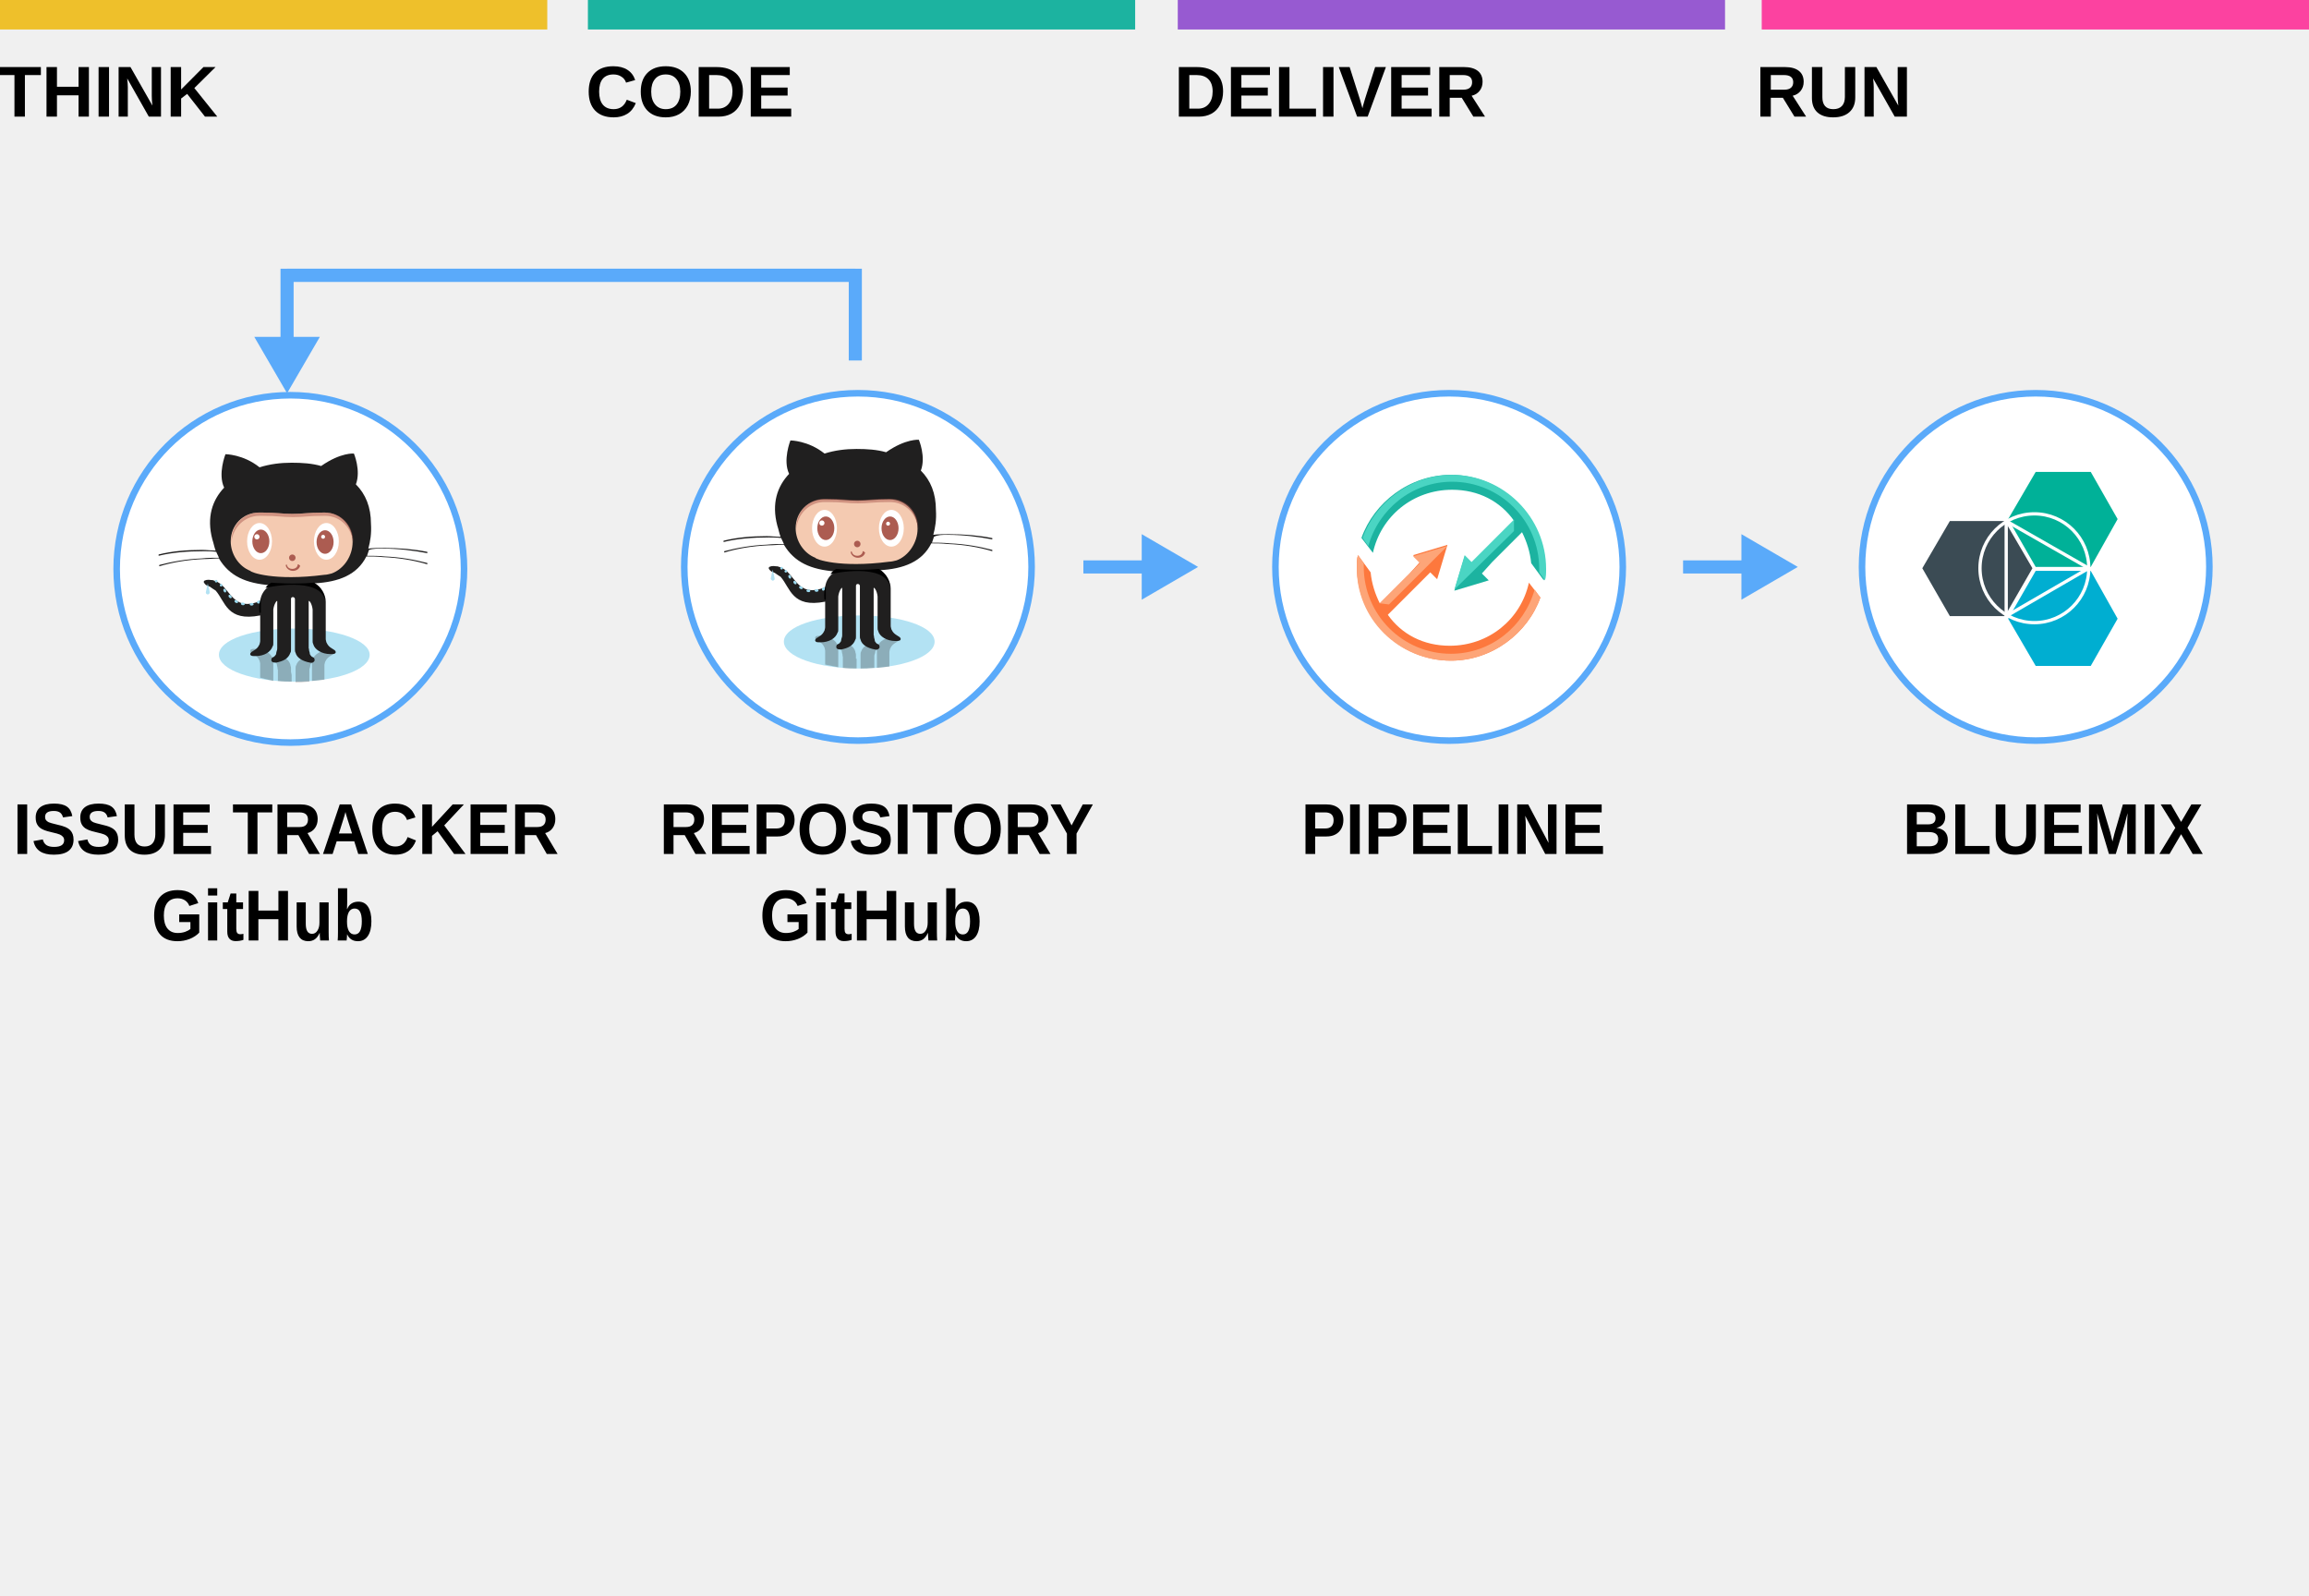
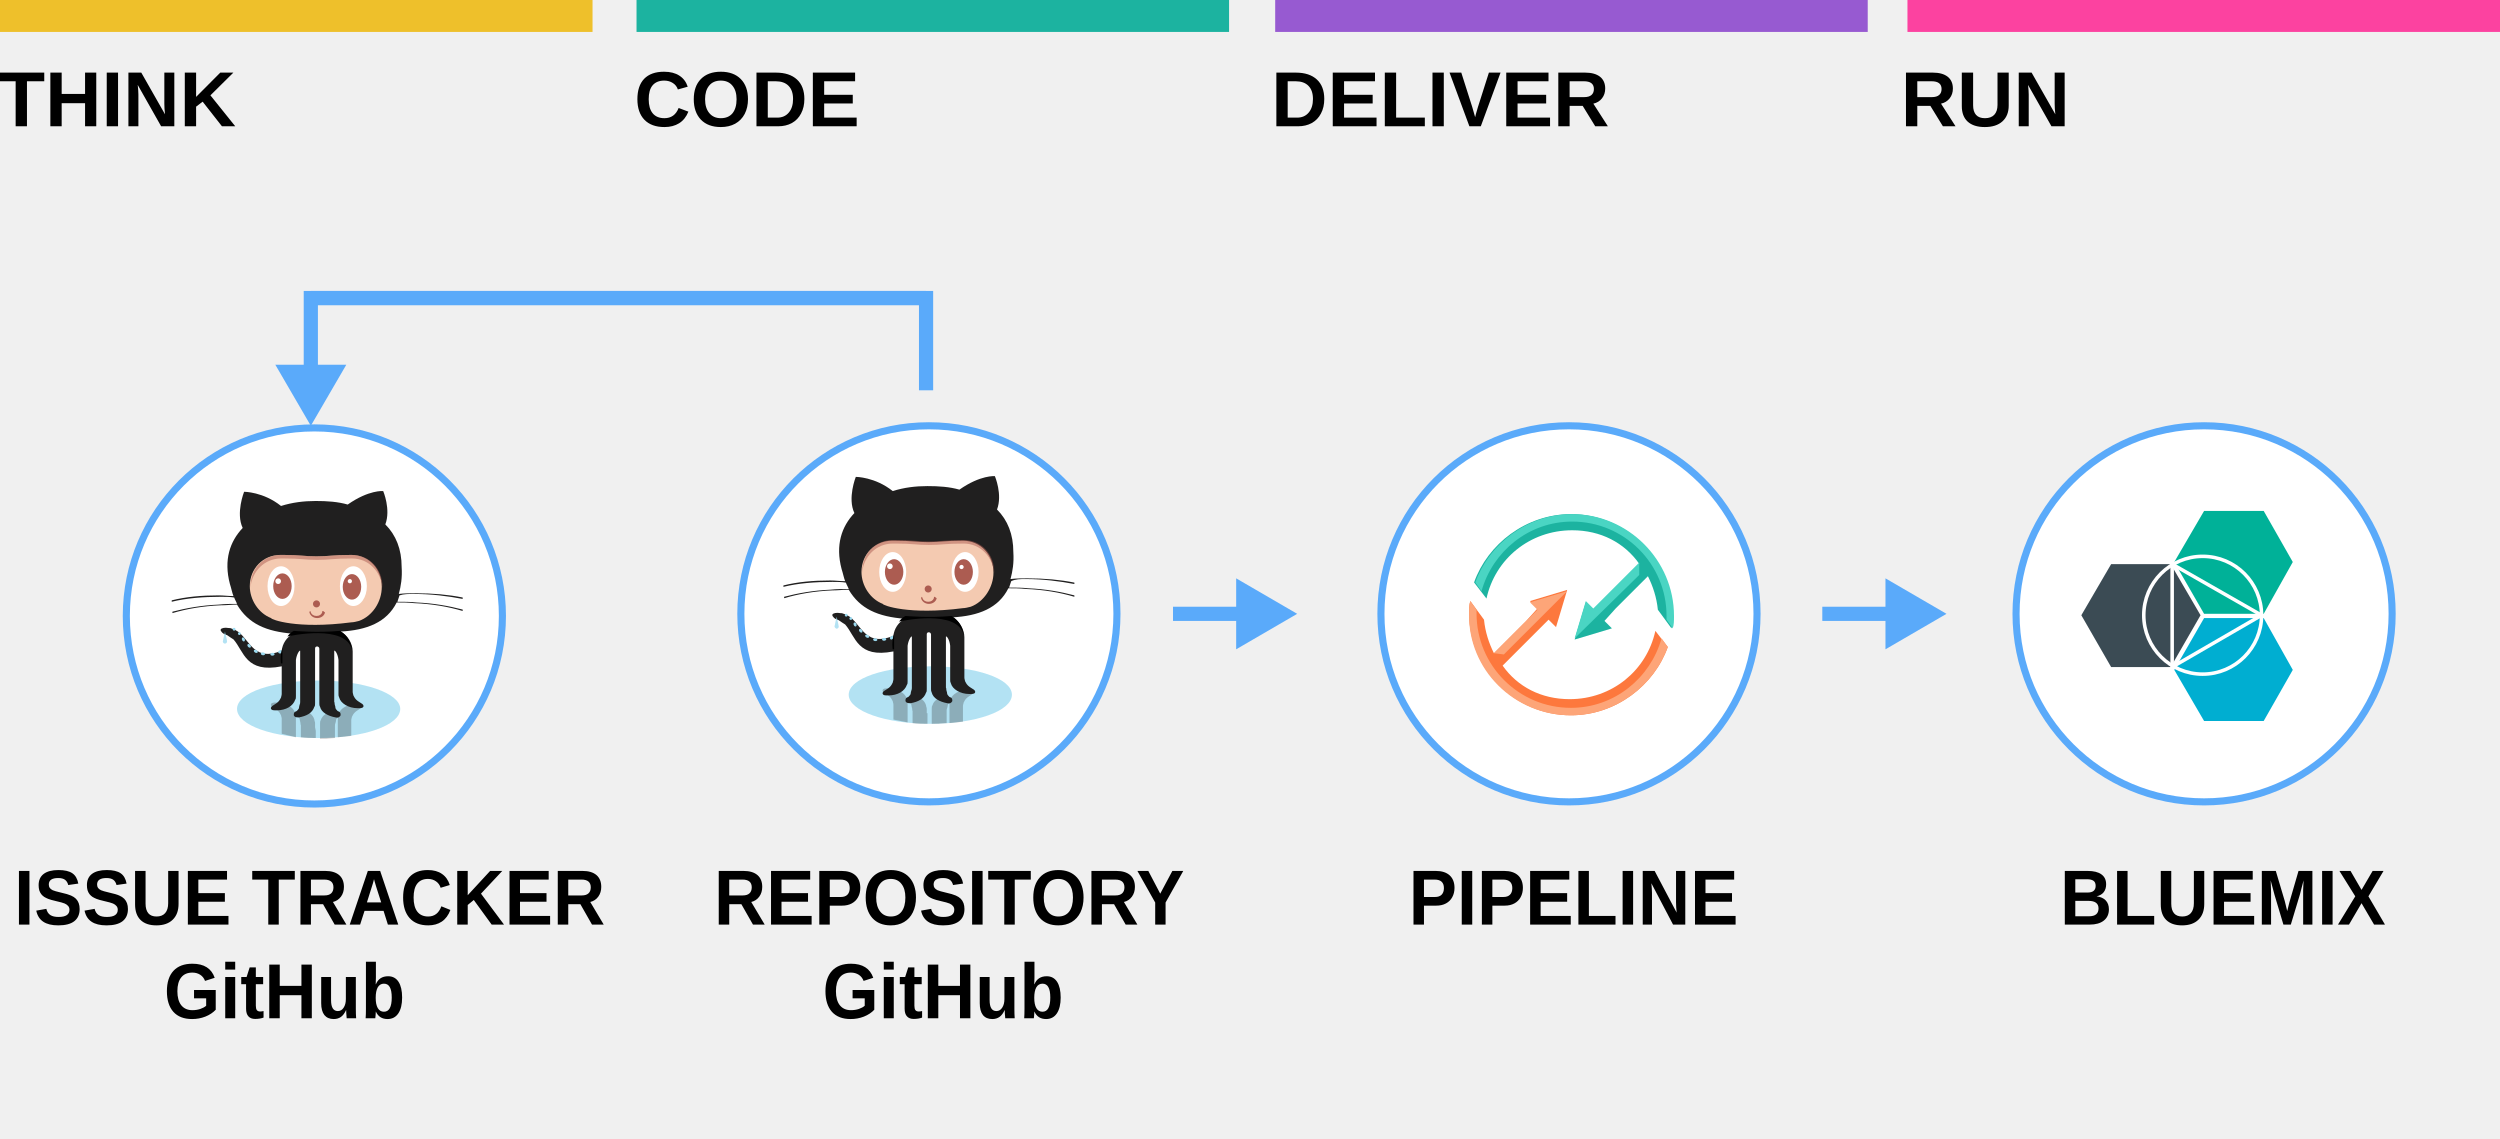
- <svg xmlns="http://www.w3.org/2000/svg" version="1.1" id="Layer_1" x="0px" y="0px" viewBox="0 0 352.3 243.5" style="enable-background:new 0 0 352.3 243.5;" xml:space="preserve">
+ <svg xmlns="http://www.w3.org/2000/svg" version="1.1" id="Layer_1" x="0px" y="0px" viewBox="0 0 352.3 160.5" style="enable-background:new 0 0 352.3 160.5;" xml:space="preserve">
  <style type="text/css">
	.st0{fill:none;}
	.st1{fill:#FFFFFF;stroke:#5AAAFA;stroke-miterlimit:10;}
	.st2{fill:#EEC02B;}
	.st3{fill:#1CB3A0;}
	.st4{fill:#975AD1;}
	.st5{fill:#FC42A0;}
	.st6{fill:none;stroke:#5AAAFA;stroke-width:2;stroke-miterlimit:10;}
	.st7{fill:#5AAAFA;}
	.st8{fill:#FD783D;}
	.st9{fill:#FDA578;}
	.st10{fill:#4AD5C3;}
	.st11{fill:#231F20;}
	.st12{fill:#FCC215;}
	.st13{fill:#FFFFFF;}
	.st14{fill:#00B198;}
	.st15{fill:#00AED1;}
	.st16{fill:#3B4B54;}
	.st17{fill:none;stroke:#FFFFFF;stroke-width:0.5;stroke-miterlimit:10;}
	.st18{opacity:0.77;fill:#9CDAF0;enable-background:new    ;}
	.st19{opacity:0.35;}
	.st20{opacity:0.77;fill:#201F1F;enable-background:new    ;}
	.st21{fill:#201F1F;}
	.st22{fill:#F4CAB1;}
	.st23{opacity:0.5;fill:#AC5C51;enable-background:new    ;}
	.st24{fill:#AC5C51;}
	.st25{fill:#9CDAF0;}
	.st26{font-family:'Arial'; font-weight: bold}
	.st27{font-size:11px;}
	.st28{font-size:11px;}
</style>
  <g>
    <rect id="canvas_background" x="-1" y="-1" class="st0" width="354.3" height="160.5" />
  </g>
  <g>
    <circle id="svg_1" class="st1" cx="130.9" cy="86.5" r="26.5" />
    <circle id="svg_2" class="st1" cx="44.3" cy="86.8" r="26.5" />
    <rect id="svg_3" class="st2" width="83.5" height="4.5" />
    <rect id="svg_4" x="89.7" class="st3" width="83.5" height="4.5" />
    <rect id="svg_5" x="179.7" class="st4" width="83.5" height="4.5" />
    <rect id="svg_6" x="268.8" class="st5" width="83.5" height="4.5" />
    <circle id="svg_7" class="st1" cx="221.1" cy="86.5" r="26.5" />
    <circle id="svg_8" class="st1" cx="310.6" cy="86.5" r="26.5" />
    <line id="svg_9" class="st6" x1="43.8" y1="42" x2="130.5" y2="42" />
    <g id="svg_10">
      <g id="svg_11">
        <polyline id="svg_12" class="st6" points="43.8,52.8 43.8,42 130.5,42 130.5,55    " />
        <g id="svg_13">
          <polygon id="svg_14" class="st7" points="48.8,51.4 43.8,60 38.8,51.4     " />
        </g>
      </g>
    </g>
    <g id="svg_16">
      <g id="svg_17">
        <line id="svg_18" class="st6" x1="175.6" y1="86.5" x2="165.3" y2="86.5" />
        <g id="svg_19">
          <polygon id="svg_20" class="st7" points="174.2,81.5 182.8,86.5 174.2,91.5     " />
        </g>
      </g>
    </g>
    <g id="svg_21">
      <g id="svg_22">
        <line id="svg_23" class="st6" x1="267.1" y1="86.5" x2="256.8" y2="86.5" />
        <g id="svg_24">
          <polygon id="svg_25" class="st7" points="265.7,81.5 274.3,86.5 265.7,91.5     " />
        </g>
      </g>
    </g>
    <g id="svg_112">
      <g id="g3-2" transform="scale(1.75) ">
        <g id="svg_113">
          <path id="svg_114" class="st8" d="M133.3,50.8c-0.7,3.2-3.5,5.5-6.9,5.5c-2.3,0-4.2-1-5.4-2.7l3.7-3.7l0.4,0.4l-0.4-0.4l0,0      l0.6,0.6l0.9-3l-3,0.9l0.6,0.6l-0.9,1l-2.6,2.6c-0.4-0.8-0.7-1.7-0.8-2.7l-1.1-1.5c-0.1,0.3-0.1,0.6-0.1,1      c0,4.5,3.7,8.2,8.2,8.2c3.6,0,6.7-2.4,7.8-5.5L133.3,50.8L133.3,50.8z" />
          <polyline id="svg_115" class="st9" points="120.3,52.6 123.8,49.1 123.2,48.5 126.2,47.6 121.1,52.7     " />
        </g>
        <g id="svg_116">
          <path id="svg_117" class="st9" d="M126.5,57.6c3.6,0,6.7-2.4,7.8-5.5l-0.5-0.7c-0.9,3.2-3.8,5.6-7.3,5.6c-4.2,0-7.6-3.4-7.6-7.6      c0-0.1,0-0.2,0-0.3l-0.5-0.7c-0.1,0.3-0.1,0.6-0.1,1C118.2,53.9,121.9,57.6,126.5,57.6z" />
          <line id="svg_118" class="st0" x1="120.3" y1="52.6" x2="121" y2="53" />
        </g>
      </g>
      <g id="g3-2_1_" transform="scale(1.75) ">
        <g id="svg_119">
          <path id="svg_120" class="st3" d="M119.7,48.2c0.7-3.2,3.5-5.5,6.9-5.5c2.3,0,4.2,1,5.4,2.7l-3.7,3.7l-0.4-0.4l0.4,0.4l0,0      l-0.6-0.6l-0.9,3l3-0.9l-0.6-0.6l0.9-1l2.6-2.6c0.4,0.8,0.7,1.7,0.8,2.7l1.1,1.5c0.1-0.3,0.1-0.6,0.1-1c0-4.5-3.7-8.2-8.2-8.2      c-3.6,0-6.7,2.4-7.8,5.5L119.7,48.2L119.7,48.2z" />
          <polyline id="svg_121" class="st10" points="132,45.3 128.3,49 127.7,48.4 126.8,51.4 132,46.3     " />
        </g>
        <g id="svg_122">
          <path id="svg_123" class="st10" d="M126.6,41.4c-3.6,0-6.7,2.4-7.8,5.5l0.5,0.7c0.9-3.2,3.8-5.6,7.3-5.6c4.2,0,7.6,3.4,7.6,7.6      c0,0.1,0,0.2,0,0.3l0.5,0.7c0.1-0.3,0.1-0.6,0.1-1C134.8,45.1,131.1,41.4,126.6,41.4L126.6,41.4z" />
          <line id="svg_124" class="st0" x1="132.7" y1="46.3" x2="132.1" y2="46" />
        </g>
      </g>
    </g>
    <g id="svg_125">
      <path id="svg_126" class="st0" d="M343.6,86.5" />
    </g>
    <polygon id="svg_127" class="st14" points="310.6,86.5 306.4,79.2 310.6,72 319,72 323.1,79.2 319,86.5  " />
    <polygon id="svg_128" class="st15" points="310.6,101.6 306.4,94.4 310.6,87.1 319,87.1 323.1,94.4 319,101.6  " />
    <polygon id="svg_129" class="st16" points="297.5,94 293.3,86.7 297.5,79.5 305.9,79.5 310.1,86.7 305.9,94  " />
    <circle id="svg_130" class="st17" cx="310.4" cy="86.7" r="8.3" />
    <polygon id="svg_131" class="st17" points="306.1,79.5 306.1,94 318.7,86.7  " />
    <g id="svg_132">
      <path id="svg_133" class="st18" d="M56.4,99.9c0,2.3-5.1,4.1-11.5,4.1s-11.5-1.8-11.5-4.1s5.1-4,11.5-4S56.4,97.7,56.4,99.9z" />
      <g id="svg_134" class="st19">
        <path id="svg_135" class="st20" d="M45.9,100.6c-0.3,0.2-0.6,0.5-0.7,0.9c-0.1,0.1-0.1,0.3-0.1,0.5v0.3v0.3v0.5v1     c1.6,0,0.2,0,2.1-0.1v-0.1v-0.2v-1.1v-0.3c0-0.2,0-0.2,0.1-0.5s0-0.4,0.2-0.6c0.1-0.1,0.1-0.1,0.1-0.2L45.9,100.6L45.9,100.6z" />
        <path id="svg_136" class="st20" d="M51,99.4L51,99.4c-0.1-0.2-0.4-0.2-0.8-0.2c-1.2,0-2.2,0.6-2.5,1.4h0.2l-0.2,0.4h-0.1v0.1l0,0     v0.6v0.4v1.7v0.1l1.9-0.2v-2c0-0.1,0-0.1,0-0.2c0-0.2,0.1-0.4,0.1-0.5c0.1-0.2,0.2-0.4,0.4-0.6s0.4-0.3,0.7-0.5     C50.9,99.8,51.1,99.6,51,99.4z" />
      </g>
      <g id="svg_137" class="st19">
        <path id="svg_138" class="st20" d="M44.4,104L44.4,104c0.1,0,0.3,0,0.4,0c0.1,0,0.1,0,0.2,0l0,0c-0.1,0-0.1,0-0.2,0     C44.7,104,44.5,104,44.4,104z" />
        <path id="svg_139" class="st20" d="M44.8,96" />
        <path id="svg_140" class="st20" d="M44.8,96" />
        <path id="svg_141" class="st20" d="M41.7,103.9c0.2,0,0.4,0,0.6,0.1l0,0C42.1,103.9,41.9,103.9,41.7,103.9L41.7,103.9z" />
        <path id="svg_142" class="st20" d="M44.4,102.5v-0.3v-0.3c0-0.2-0.1-0.3-0.1-0.5c-0.2-0.7-0.8-1.1-1.5-1.3v0.7h-1     c0.2,0.1,0,0,0.3,0.3c0.2,0.2,0.1,0.3,0.2,0.6c0.1,0.3,0,0.3,0.1,0.5v0.3v1.4c0.7,0.1,1.4,0.1,2.1,0.1v-1L44.4,102.5     C44.5,102.5,44.4,102.5,44.4,102.5z" />
        <path id="svg_143" class="st20" d="M41.7,103.9L41.7,103.9V102v-0.4V101l0,0c0-0.2-0.1-0.3-0.1-0.5C41.4,99.7,40.3,99,39,99     c-0.4,0-0.7,0-0.8,0.2l0,0c-0.1,0.2,0.1,0.4,0.3,0.5c0.3,0.2,0.5,0.3,0.7,0.5s0.3,0.4,0.4,0.6c0,0.1,0.1,0.3,0.1,0.5     c0,0.1,0,0.1,0,0.2v1.9" />
      </g>
      <path id="svg_144" class="st21" d="M58.3,83.7c2.5,0,4.8,0.3,6.9,0.7v-0.2c-2-0.4-4.2-0.6-6.6-0.6c-0.8,0-1.6,0-2.4,0.1    c0.3-1.1,0.5-2.3,0.4-3.8c0-2.5-0.8-4.5-2.3-6c0.8-2.1-0.3-4.7-0.3-4.7s-2-0.2-5,1.9c-1.4-0.4-2.9-0.5-4.5-0.5    c-1.7,0-3.3,0.2-4.9,0.7l0,0c-2.5-2-5.2-2-5.2-2s-1.2,3-0.2,5.1l0,0c-1.8,1.9-2.7,4.5-1.8,7.9c0.2,0.6,0.3,1.2,0.5,1.7    c-0.7,0-1.4-0.1-2.1-0.1c-2.4,0-4.6,0.2-6.6,0.7v0.2c2-0.5,4.4-0.7,6.9-0.7c0.6,0,1.3,0,1.9,0.1c0.1,0.3,0.3,0.6,0.4,0.9    c-0.8,0-1.7,0-2.6,0.1c-2.4,0.1-4.6,0.5-6.5,1v0.2c2-0.6,4.3-1,6.8-1.1c0.8,0,1.6-0.1,2.3-0.1c1.6,2.7,4.1,3.8,7.9,4.1    c-0.9,0.5-1.5,1.4-1.6,2.4c-4.5,1.8-4.5-2.4-7-3.1c-0.2-0.1-0.3-0.1-0.5-0.1c-0.5-0.1-1,0-1.1,0.2l0,0v0.1c0,0.1,0,0.1,0.1,0.2    c0.1,0.2,0.4,0.4,0.8,0.5c0.3,0.2,0.7,0.5,0.9,0.6c1.5,1.7,1.7,4.8,6.8,3.8v1.6v2.1c0,0.1,0,0.1,0,0.2c0,0.2-0.1,0.4-0.1,0.5    c-0.1,0.2-0.2,0.4-0.4,0.6s-0.4,0.3-0.7,0.5c-0.2,0.1-0.4,0.3-0.3,0.5l0,0c0.1,0.2,0.3,0.2,0.8,0.2c1.3,0,2.3-0.6,2.6-1.5    c0.1-0.1,0.1-0.3,0.1-0.5l0,0v-0.6v-0.4v-1.7V93c0.1-0.8,0.5-1.4,0.6-1.3V93v3.5v2.1v0.3c0,0.2,0,0.2-0.1,0.5s0,0.4-0.2,0.6    c-0.3,0.3,0,0.1-0.4,0.3c-0.2,0.1-0.2,0.3-0.2,0.5c0.1,0.2,0.2,0.3,0.7,0.3c1.1-0.2,1.9-0.6,2.2-1.5c0.1-0.1,0.1-0.3,0.1-0.5v-0.3    v-0.3V98v-1.6v-5c0-0.2,0.1-0.3,0.3-0.3c0.1,0,0.3,0.1,0.3,0.3v5V98v0.5v0.3v0.3c0,0.2,0,0.3,0.1,0.5c0.2,0.8,1.1,1.3,2.2,1.5    c0.4,0.1,0.6-0.1,0.7-0.3c0-0.2,0-0.4-0.2-0.5c-0.4-0.2-0.1,0-0.4-0.3c-0.2-0.2-0.1-0.4-0.2-0.6c-0.1-0.3,0-0.3-0.1-0.5v-0.3v-2.1    V93v-1.3c0.1-0.1,0.5,0.4,0.6,1.3v2.1v1.7v0.4v0.6l0,0c0,0.2,0,0.3,0.1,0.5c0.2,0.8,1.3,1.5,2.6,1.5c0.4,0,0.7,0,0.8-0.2l0,0    c0.1-0.2-0.1-0.4-0.3-0.5c-0.3-0.2-0.5-0.3-0.7-0.5s-0.3-0.4-0.4-0.6c0-0.1-0.1-0.3-0.1-0.5c0-0.1,0-0.1,0-0.2v-2.1v-3.4    c0-1.1-0.7-2.3-1.7-2.8c3.7-0.2,6.5-1.3,7.9-4.1c0.8,0,1.6,0,2.5,0.1c2.5,0.1,4.8,0.5,6.8,1.1v-0.2c-1.9-0.5-4.1-0.9-6.5-1    c-0.9-0.1-1.8-0.1-2.7-0.1c0.1-0.3,0.2-0.6,0.3-0.9C56.9,83.7,57.6,83.7,58.3,83.7L58.3,83.7z" />
      <path id="svg_145" class="st0" d="M43.8,86.1" />
      <g id="svg_146">
        <path id="svg_147" class="st22" d="M53.8,82.7c0-2.5-1.8-4.5-4.3-4.5l0,0c-2.7,0-3.1,0.2-4.9,0.2c-1.8,0-2.2-0.2-4.7-0.2     c-0.1,0-0.2,0-0.4,0c-2.4,0-4.3,1.9-4.3,4.4c0,1.9,1.2,3.8,3,4.5l0,0c0,0.2,3.6,1.6,11.3,0.6c0.3,0,0.7-0.1,1.1-0.2l0,0l0,0     C52.5,86.8,53.8,84.8,53.8,82.7z" />
        <path id="svg_148" class="st23" d="M39.6,78.7c0.1,0,0.3,0,0.4,0c2.5,0,2.9,0.2,4.7,0.2s2.2-0.2,4.9-0.2l0,0     c2.4,0,4.1,1.9,4.3,4.2c0-0.1,0-0.1,0-0.2c0-2.5-1.8-4.5-4.3-4.5l0,0c-2.7,0-3.1,0.2-4.9,0.2c-1.8,0-2.2-0.2-4.7-0.2     c-0.1,0-0.2,0-0.4,0c-2.4,0-4.3,1.9-4.3,4.4c0,0.1,0,0.1,0,0.2C35.5,80.5,37.3,78.7,39.6,78.7z" />
        <ellipse id="svg_149" class="st13" cx="39.6" cy="82.6" rx="1.9" ry="2.8" />
        <ellipse id="svg_150" class="st24" cx="39.8" cy="82.6" rx="1.3" ry="1.8" />
        <circle id="svg_151" class="st13" cx="39.2" cy="81.9" r="0.4" />
        <ellipse id="svg_152" class="st13" cx="49.8" cy="82.6" rx="1.9" ry="2.8" />
        <ellipse id="svg_153" class="st24" cx="49.6" cy="82.7" rx="1.3" ry="1.8" />
        <circle id="svg_154" class="st13" cx="49.3" cy="81.9" r="0.3" />
        <circle id="svg_155" class="st24" cx="44.6" cy="85.1" r="0.5" />
        <path id="svg_156" class="st24" d="M45.5,86.1c-0.1,0-0.1,0.1-0.1,0.2c-0.1,0.3-0.4,0.5-0.8,0.5c-0.4,0-0.7-0.2-0.8-0.5     c0-0.1-0.1-0.2-0.1-0.2s-0.1,0.1-0.1,0.2c0.1,0.4,0.5,0.8,1.1,0.8c0.5,0,1-0.3,1.1-0.8C45.6,86.2,45.6,86.1,45.5,86.1z" />
      </g>
      <path id="svg_157" class="st18" d="M32,90.4c0,0.2-0.2,0.3-0.3,0.3c-0.2,0-0.3-0.2-0.3-0.3s0.3-1.4,0.3-1.4S32,90.2,32,90.4z" />
      <ellipse id="svg_158" transform="matrix(0.283 -0.9591 0.9591 0.283 -61.427 95.2217)" class="st25" cx="33" cy="88.7" rx="0.2" ry="0.2" />
      <ellipse id="svg_159" transform="matrix(0.5858 -0.8104 0.8104 0.5858 -58.374 64.2874)" class="st25" cx="33.7" cy="89.3" rx="0.2" ry="0.2" />
      <ellipse id="svg_160" transform="matrix(0.9227 -0.3856 0.3856 0.9227 -32.0941 20.1996)" class="st25" cx="34.3" cy="90.1" rx="0.2" ry="0.3" />
      <ellipse id="svg_161" transform="matrix(0.7546 -0.6562 0.6562 0.7546 -51.0907 45.3759)" class="st25" cx="35.1" cy="91" rx="0.2" ry="0.3" />
      <ellipse id="svg_162" transform="matrix(0.5 -0.866 0.866 0.5 -61.4521 77.0617)" class="st25" cx="36" cy="91.8" rx="0.2" ry="0.3" />
      <ellipse id="svg_163" transform="matrix(0.1325 -0.9912 0.9912 0.1325 -59.1515 116.7091)" class="st25" cx="37.1" cy="92.1" rx="0.2" ry="0.3" />
      <ellipse id="svg_164" transform="matrix(0.9977 -6.730446e-02 6.730446e-02 0.9977 -6.1181 2.7936)" class="st25" cx="38.4" cy="92.2" rx="0.3" ry="0.2" />
      <path id="svg_165" class="st25" d="M39.7,91.8c0,0.1,0,0.2-0.2,0.3c-0.2,0-0.3-0.1-0.3-0.2s0.1-0.2,0.3-0.3    C39.7,91.6,39.7,91.7,39.7,91.8z" />
      <path id="svg_166" d="M41.4,88.9c-0.4,0.2-0.7,0.5-0.9,0.8c0.3-0.1,8.3-1.8,9.1,1.9c-0.1-1.1-0.7-2.1-1.7-2.7    C44.7,89.2,41.4,88.9,41.4,88.9z" />
      <path id="svg_167" d="M39.8,91.3c0,1.2,0,2.2,0,2.2s-0.1,0-0.2,0C39.6,93.5,39.4,92.5,39.8,91.3z" />
      <path id="svg_168" class="st18" d="M44.8,99.9" />
      <path id="svg_169" class="st18" d="M44.8,91.9" />
      <line id="svg_170" class="st0" x1="47.5" y1="100.9" x2="46.4" y2="100.5" />
      <line id="svg_171" class="st0" x1="47.6" y1="103.9" x2="49" y2="103.9" />
      <line id="svg_172" class="st0" x1="48" y1="103.9" x2="47.6" y2="103.9" />
      <line id="svg_173" class="st0" x1="48.4" y1="103.8" x2="48.1" y2="103.9" />
      <line id="svg_174" class="st0" x1="48" y1="103.9" x2="47.7" y2="103.9" />
      <line id="svg_175" class="st0" x1="48.1" y1="103.9" x2="48" y2="103.9" />
      <line id="svg_176" class="st0" x1="49.5" y1="103.7" x2="49.1" y2="103.7" />
      <line id="svg_177" class="st0" x1="48.8" y1="103.8" x2="49.1" y2="103.7" />
      <line id="svg_178" class="st0" x1="48.4" y1="103.8" x2="48.8" y2="103.8" />
      <line id="svg_179" class="st0" x1="48.1" y1="103.9" x2="48.4" y2="103.8" />
      <line id="svg_180" class="st0" x1="48.4" y1="103.8" x2="48.4" y2="103.8" />
      <line id="svg_181" class="st0" x1="47.6" y1="103.9" x2="47.5" y2="103.9" />
      <line id="svg_182" class="st0" x1="49.5" y1="103.7" x2="49.5" y2="103.7" />
    </g>
    <g id="svg_183">
      <path id="svg_184" class="st18" d="M142.6,97.9c0,2.3-5.1,4.1-11.5,4.1c-6.3,0-11.5-1.8-11.5-4.1s5.1-4,11.5-4    C137.5,93.9,142.6,95.6,142.6,97.9z" />
      <g id="svg_185" class="st19">
        <path id="svg_186" class="st20" d="M132.1,98.5c-0.3,0.2-0.6,0.5-0.7,0.9c-0.1,0.1-0.1,0.3-0.1,0.5v0.3v0.3v0.5v1     c1.6,0,0.2,0,2.1-0.1v-0.1v-0.2v-1.1v-0.3c0-0.2,0-0.2,0.1-0.5s0-0.4,0.2-0.6c0.1-0.1,0.1-0.1,0.1-0.2L132.1,98.5L132.1,98.5z" />
        <path id="svg_187" class="st20" d="M137.2,97.4C137.2,97.4,137.2,97.3,137.2,97.4c-0.1-0.2-0.4-0.2-0.8-0.2     c-1.2,0-2.2,0.6-2.5,1.4h0.2l-0.2,0.4h-0.1v0.1l0,0v0.6v0.4v1.7v0.1l1.9-0.2v-2c0-0.1,0-0.1,0-0.2c0-0.2,0.1-0.4,0.1-0.5     c0.1-0.2,0.2-0.4,0.4-0.6s0.4-0.3,0.7-0.5C137.1,97.7,137.3,97.5,137.2,97.4L137.2,97.4z" />
      </g>
      <g id="svg_188" class="st19">
        <path id="svg_189" class="st20" d="M130.6,102L130.6,102c0.1,0,0.3,0,0.4,0c0.1,0,0.1,0,0.2,0l0,0c-0.1,0-0.1,0-0.2,0     C130.9,102,130.7,102,130.6,102z" />
        <path id="svg_190" class="st20" d="M131,93.9" />
        <path id="svg_191" class="st20" d="M131,93.9" />
        <path id="svg_192" class="st20" d="M127.9,101.8c0.2,0,0.4,0,0.6,0.1l0,0C128.3,101.8,128.1,101.8,127.9,101.8L127.9,101.8z" />
        <path id="svg_193" class="st20" d="M130.6,100.5v-0.3v-0.3c0-0.2-0.1-0.3-0.1-0.5c-0.2-0.7-0.8-1.1-1.5-1.3v0.7h-1     c0.2,0.1,0,0,0.3,0.3c0.2,0.2,0.1,0.3,0.2,0.6c0.1,0.3,0,0.3,0.1,0.5v0.3v1.4c0.7,0.1,1.4,0.1,2.1,0.1v-1v-0.5     C130.7,100.5,130.6,100.5,130.6,100.5z" />
        <path id="svg_194" class="st20" d="M127.9,101.8L127.9,101.8V100v-0.4V99l0,0c0-0.2-0.1-0.3-0.1-0.5c-0.2-0.8-1.3-1.5-2.6-1.5     c-0.4,0-0.7,0-0.8,0.2l0,0c-0.1,0.2,0.1,0.4,0.3,0.5c0.3,0.2,0.5,0.3,0.7,0.5s0.3,0.4,0.4,0.6c0,0.1,0.1,0.3,0.1,0.5     c0,0.1,0,0.1,0,0.2v1.9" />
      </g>
      <path id="svg_195" class="st21" d="M144.5,81.6c2.5,0,4.8,0.3,6.9,0.7v-0.2c-2-0.4-4.2-0.6-6.6-0.6c-0.8,0-1.6,0-2.4,0.1    c0.3-1.1,0.5-2.3,0.4-3.8c0-2.5-0.8-4.5-2.3-6c0.8-2.1-0.3-4.7-0.3-4.7s-2-0.2-5,1.9c-1.4-0.4-2.9-0.5-4.5-0.5    c-1.7,0-3.3,0.2-4.9,0.7l0,0c-2.5-2-5.2-2-5.2-2s-1.2,3-0.2,5.1l0,0c-1.8,1.9-2.7,4.5-1.8,7.9c0.2,0.6,0.3,1.2,0.5,1.7    c-0.7,0-1.4-0.1-2.1-0.1c-2.4,0-4.6,0.2-6.6,0.7v0.2c2-0.5,4.4-0.7,6.9-0.7c0.6,0,1.3,0,1.9,0.1c0.1,0.3,0.3,0.6,0.4,0.9    c-0.8,0-1.7,0-2.6,0.1c-2.4,0.1-4.6,0.5-6.5,1v0.2c2-0.6,4.3-1,6.8-1.1c0.8,0,1.6-0.1,2.3-0.1c1.6,2.7,4.1,3.8,7.9,4.1    c-0.9,0.5-1.5,1.4-1.6,2.4c-4.5,1.8-4.5-2.4-7-3.1c-0.2-0.1-0.3-0.1-0.5-0.1c-0.5-0.1-1,0-1.1,0.2l0,0v0.1c0,0.1,0,0.1,0.1,0.2    c0.1,0.2,0.4,0.4,0.8,0.5c0.3,0.2,0.7,0.5,0.9,0.6c1.5,1.7,1.7,4.8,6.8,3.8v1.6v2.1c0,0.1,0,0.1,0,0.2c0,0.2-0.1,0.4-0.1,0.5    c-0.1,0.2-0.2,0.4-0.4,0.6c-0.2,0.2-0.4,0.3-0.7,0.5c-0.2,0.1-0.4,0.3-0.3,0.5l0,0c0.1,0.2,0.3,0.2,0.8,0.2c1.3,0,2.3-0.6,2.6-1.5    c0.1-0.1,0.1-0.3,0.1-0.5l0,0v-0.6V95v-2v-2c0.1-0.8,0.5-1.4,0.6-1.3V91v3.5v2.1v0.3c0,0.2,0,0.2-0.1,0.5s0,0.4-0.2,0.6    c-0.3,0.3,0,0.1-0.4,0.3c-0.2,0.1-0.2,0.3-0.2,0.5c0.1,0.2,0.2,0.3,0.7,0.3c1.1-0.2,1.9-0.6,2.2-1.5c0.1-0.1,0.1-0.3,0.1-0.5v-0.3    v-0.3V96v-1.6v-5c0-0.2,0.1-0.3,0.3-0.3c0.1,0,0.3,0.1,0.3,0.3v5V96v0.5v0.3v0.3c0,0.2,0,0.3,0.1,0.5c0.2,0.8,1.1,1.3,2.2,1.5    c0.4,0.1,0.6-0.1,0.7-0.3c0-0.2,0-0.4-0.2-0.5c-0.4-0.2-0.1,0-0.4-0.3c-0.2-0.2-0.1-0.4-0.2-0.6c-0.1-0.3,0-0.3-0.1-0.5v-0.3v-2.1    V91v-1.3c0.1-0.1,0.5,0.4,0.6,1.3v2.1v1.7v0.4v0.6l0,0c0,0.2,0,0.3,0.1,0.5c0.2,0.8,1.3,1.5,2.6,1.5c0.4,0,0.7,0,0.8-0.2l0,0    c0.1-0.2-0.1-0.4-0.3-0.5c-0.3-0.2-0.5-0.3-0.7-0.5s-0.3-0.4-0.4-0.6c0-0.1-0.1-0.3-0.1-0.5c0-0.1,0-0.1,0-0.2v-2.1v-3.4    c0-1.1-0.7-2.3-1.7-2.8c3.7-0.2,6.5-1.3,7.9-4.1c0.8,0,1.6,0,2.5,0.1c2.5,0.1,4.8,0.5,6.8,1.1v-0.2c-1.9-0.5-4.1-0.9-6.5-1    c-0.9-0.1-1.8-0.1-2.7-0.1c0.1-0.3,0.2-0.6,0.3-0.9C143.1,81.6,143.8,81.6,144.5,81.6L144.5,81.6z" />
      <path id="svg_196" class="st0" d="M130,84.1" />
      <g id="svg_197">
        <path id="svg_198" class="st22" d="M140,80.7c0-2.5-1.8-4.5-4.3-4.5l0,0c-2.7,0-3.1,0.2-4.9,0.2c-1.8,0-2.2-0.2-4.7-0.2     c-0.1,0-0.2,0-0.4,0c-2.4,0-4.3,1.9-4.3,4.4c0,1.9,1.2,3.8,3,4.5l0,0c0,0.2,3.6,1.6,11.3,0.6c0.3,0,0.7-0.1,1.1-0.2l0,0l0,0     C138.7,84.8,140,82.7,140,80.7z" />
        <path id="svg_199" class="st23" d="M125.8,76.6c0.1,0,0.3,0,0.4,0c2.5,0,2.9,0.2,4.7,0.2s2.2-0.2,4.9-0.2l0,0     c2.4,0,4.1,1.9,4.3,4.2c0-0.1,0-0.1,0-0.2c0-2.5-1.8-4.5-4.3-4.5l0,0c-2.7,0-3.1,0.2-4.9,0.2c-1.8,0-2.2-0.2-4.7-0.2     c-0.1,0-0.2,0-0.4,0c-2.4,0-4.3,1.9-4.3,4.4c0,0.1,0,0.1,0,0.2C121.7,78.4,123.5,76.6,125.8,76.6z" />
        <ellipse id="svg_200" class="st13" cx="125.8" cy="80.6" rx="1.9" ry="2.8" />
        <ellipse id="svg_201" class="st24" cx="126" cy="80.6" rx="1.3" ry="1.8" />
        <circle id="svg_202" class="st13" cx="125.4" cy="79.8" r="0.4" />
        <ellipse id="svg_203" class="st13" cx="136" cy="80.6" rx="1.9" ry="2.8" />
        <ellipse id="svg_204" class="st24" cx="135.8" cy="80.6" rx="1.3" ry="1.8" />
        <circle id="svg_205" class="st13" cx="135.5" cy="79.9" r="0.3" />
        <circle id="svg_206" class="st24" cx="130.8" cy="83" r="0.5" />
        <path id="svg_207" class="st24" d="M131.7,84.1c-0.1,0-0.1,0.1-0.1,0.2c-0.1,0.3-0.4,0.5-0.8,0.5c-0.4,0-0.7-0.2-0.8-0.5     c0-0.1-0.1-0.2-0.1-0.2s-0.1,0.1-0.1,0.2c0.1,0.4,0.5,0.8,1.1,0.8c0.5,0,1-0.3,1.1-0.8C131.8,84.2,131.8,84.1,131.7,84.1     L131.7,84.1z" />
      </g>
      <path id="svg_208" class="st18" d="M118.2,88.3c0,0.2-0.2,0.3-0.3,0.3s-0.3-0.2-0.3-0.3s0.3-1.4,0.3-1.4S118.2,88.2,118.2,88.3z" />
      <ellipse id="svg_209" transform="matrix(0.283 -0.9591 0.9591 0.283 2.3602 176.4819)" class="st25" cx="119.2" cy="86.7" rx="0.2" ry="0.2" />
      <ellipse id="svg_210" transform="matrix(0.5858 -0.8104 0.8104 0.5858 -21.0085 133.2505)" class="st25" cx="119.9" cy="87.2" rx="0.2" ry="0.2" />
      <ellipse id="svg_211" transform="matrix(0.9227 -0.3856 0.3856 0.9227 -24.622 53.269)" class="st25" cx="120.5" cy="88" rx="0.2" ry="0.3" />
      <ellipse id="svg_212" transform="matrix(0.7546 -0.6562 0.6562 0.7546 -28.5745 101.4049)" class="st25" cx="121.3" cy="88.9" rx="0.2" ry="0.3" />
      <ellipse id="svg_213" transform="matrix(0.5 -0.866 0.866 0.5 -16.5812 150.6353)" class="st25" cx="122.2" cy="89.7" rx="0.2" ry="0.3" />
      <ellipse id="svg_214" transform="matrix(0.1325 -0.9912 0.9912 0.1325 17.693 200.4217)" class="st25" cx="123.3" cy="90.1" rx="0.2" ry="0.3" />
      <ellipse id="svg_215" transform="matrix(0.9977 -6.730446e-02 6.730446e-02 0.9977 -5.7813 8.5901)" class="st25" cx="124.6" cy="90.1" rx="0.3" ry="0.2" />
      <path id="svg_216" class="st25" d="M125.9,89.8c0,0.1,0,0.2-0.2,0.3s-0.3-0.1-0.3-0.2s0.1-0.2,0.3-0.3S125.9,89.7,125.9,89.8z" />
      <path id="svg_217" d="M127.6,86.8c-0.4,0.2-0.7,0.5-0.9,0.8c0.3-0.1,8.3-1.8,9.1,1.9c-0.1-1.1-0.7-2.1-1.7-2.7    C130.9,87.1,127.6,86.8,127.6,86.8z" />
      <path id="svg_218" d="M126,89.3c0,1.2,0,2.2,0,2.2s-0.1,0-0.2,0C125.8,91.5,125.6,90.5,126,89.3z" />
      <path id="svg_219" class="st18" d="M131,97.9" />
      <path id="svg_220" class="st18" d="M131,89.8" />
      <line id="svg_221" class="st0" x1="133.7" y1="98.9" x2="132.6" y2="98.5" />
      <line id="svg_222" class="st0" x1="133.8" y1="101.9" x2="135.2" y2="101.9" />
      <line id="svg_223" class="st0" x1="134.2" y1="101.8" x2="133.8" y2="101.9" />
      <line id="svg_224" class="st0" x1="134.6" y1="101.8" x2="134.3" y2="101.8" />
      <line id="svg_225" class="st0" x1="134.2" y1="101.8" x2="133.9" y2="101.9" />
      <line id="svg_226" class="st0" x1="134.3" y1="101.8" x2="134.2" y2="101.8" />
      <line id="svg_227" class="st0" x1="135.7" y1="101.6" x2="135.3" y2="101.7" />
      <line id="svg_228" class="st0" x1="135" y1="101.7" x2="135.3" y2="101.7" />
      <line id="svg_229" class="st0" x1="134.6" y1="101.8" x2="135" y2="101.7" />
      <line id="svg_230" class="st0" x1="134.3" y1="101.8" x2="134.6" y2="101.8" />
      <line id="svg_231" class="st0" x1="134.6" y1="101.8" x2="134.6" y2="101.8" />
      <line id="svg_232" class="st0" x1="133.8" y1="101.9" x2="133.7" y2="101.9" />
      <line id="svg_233" class="st0" x1="135.7" y1="101.6" x2="135.7" y2="101.6" />
    </g>
    <text id="issueTracker" transform="matrix(0.9271 0 0 1 1.9888 130.2944)" class="st26 st27">ISSUE TRACKER</text>
    <text id="gitHub1" transform="matrix(0.9271 0 0 1 23.0991 143.4946)" class="st26 st27">GitHub</text>
    <text id="think" transform="matrix(1 0 0 1 -0.3569 17.7954)" class="st26 st28">THINK</text>
    <text id="code" transform="matrix(1 0 0 1 89.3677 17.7954)" class="st26 st28">CODE</text>
    <text id="deliver" transform="matrix(1 0 0 1 179.1318 17.7954)" class="st26 st28">DELIVER</text>
    <text id="run" transform="matrix(1 0 0 1 267.8564 17.7954)" class="st26 st28">RUN</text>
    <text id="repository" transform="matrix(0.9271 0 0 1 100.6055 130.2944)" class="st26 st27">REPOSITORY</text>
    <text id="gitHub2" transform="matrix(0.9271 0 0 1 115.9028 143.4946)" class="st26 st27">GitHub</text>
    <text id="pipeline" transform="matrix(0.9271 0 0 1 198.5083 130.2944)" class="st26 st27">PIPELINE</text>
    <text id="bluemix" transform="matrix(0.9271 0 0 1 290.2925 130.2944)" class="st26 st27">BLUEMIX</text>
  </g>
</svg>
